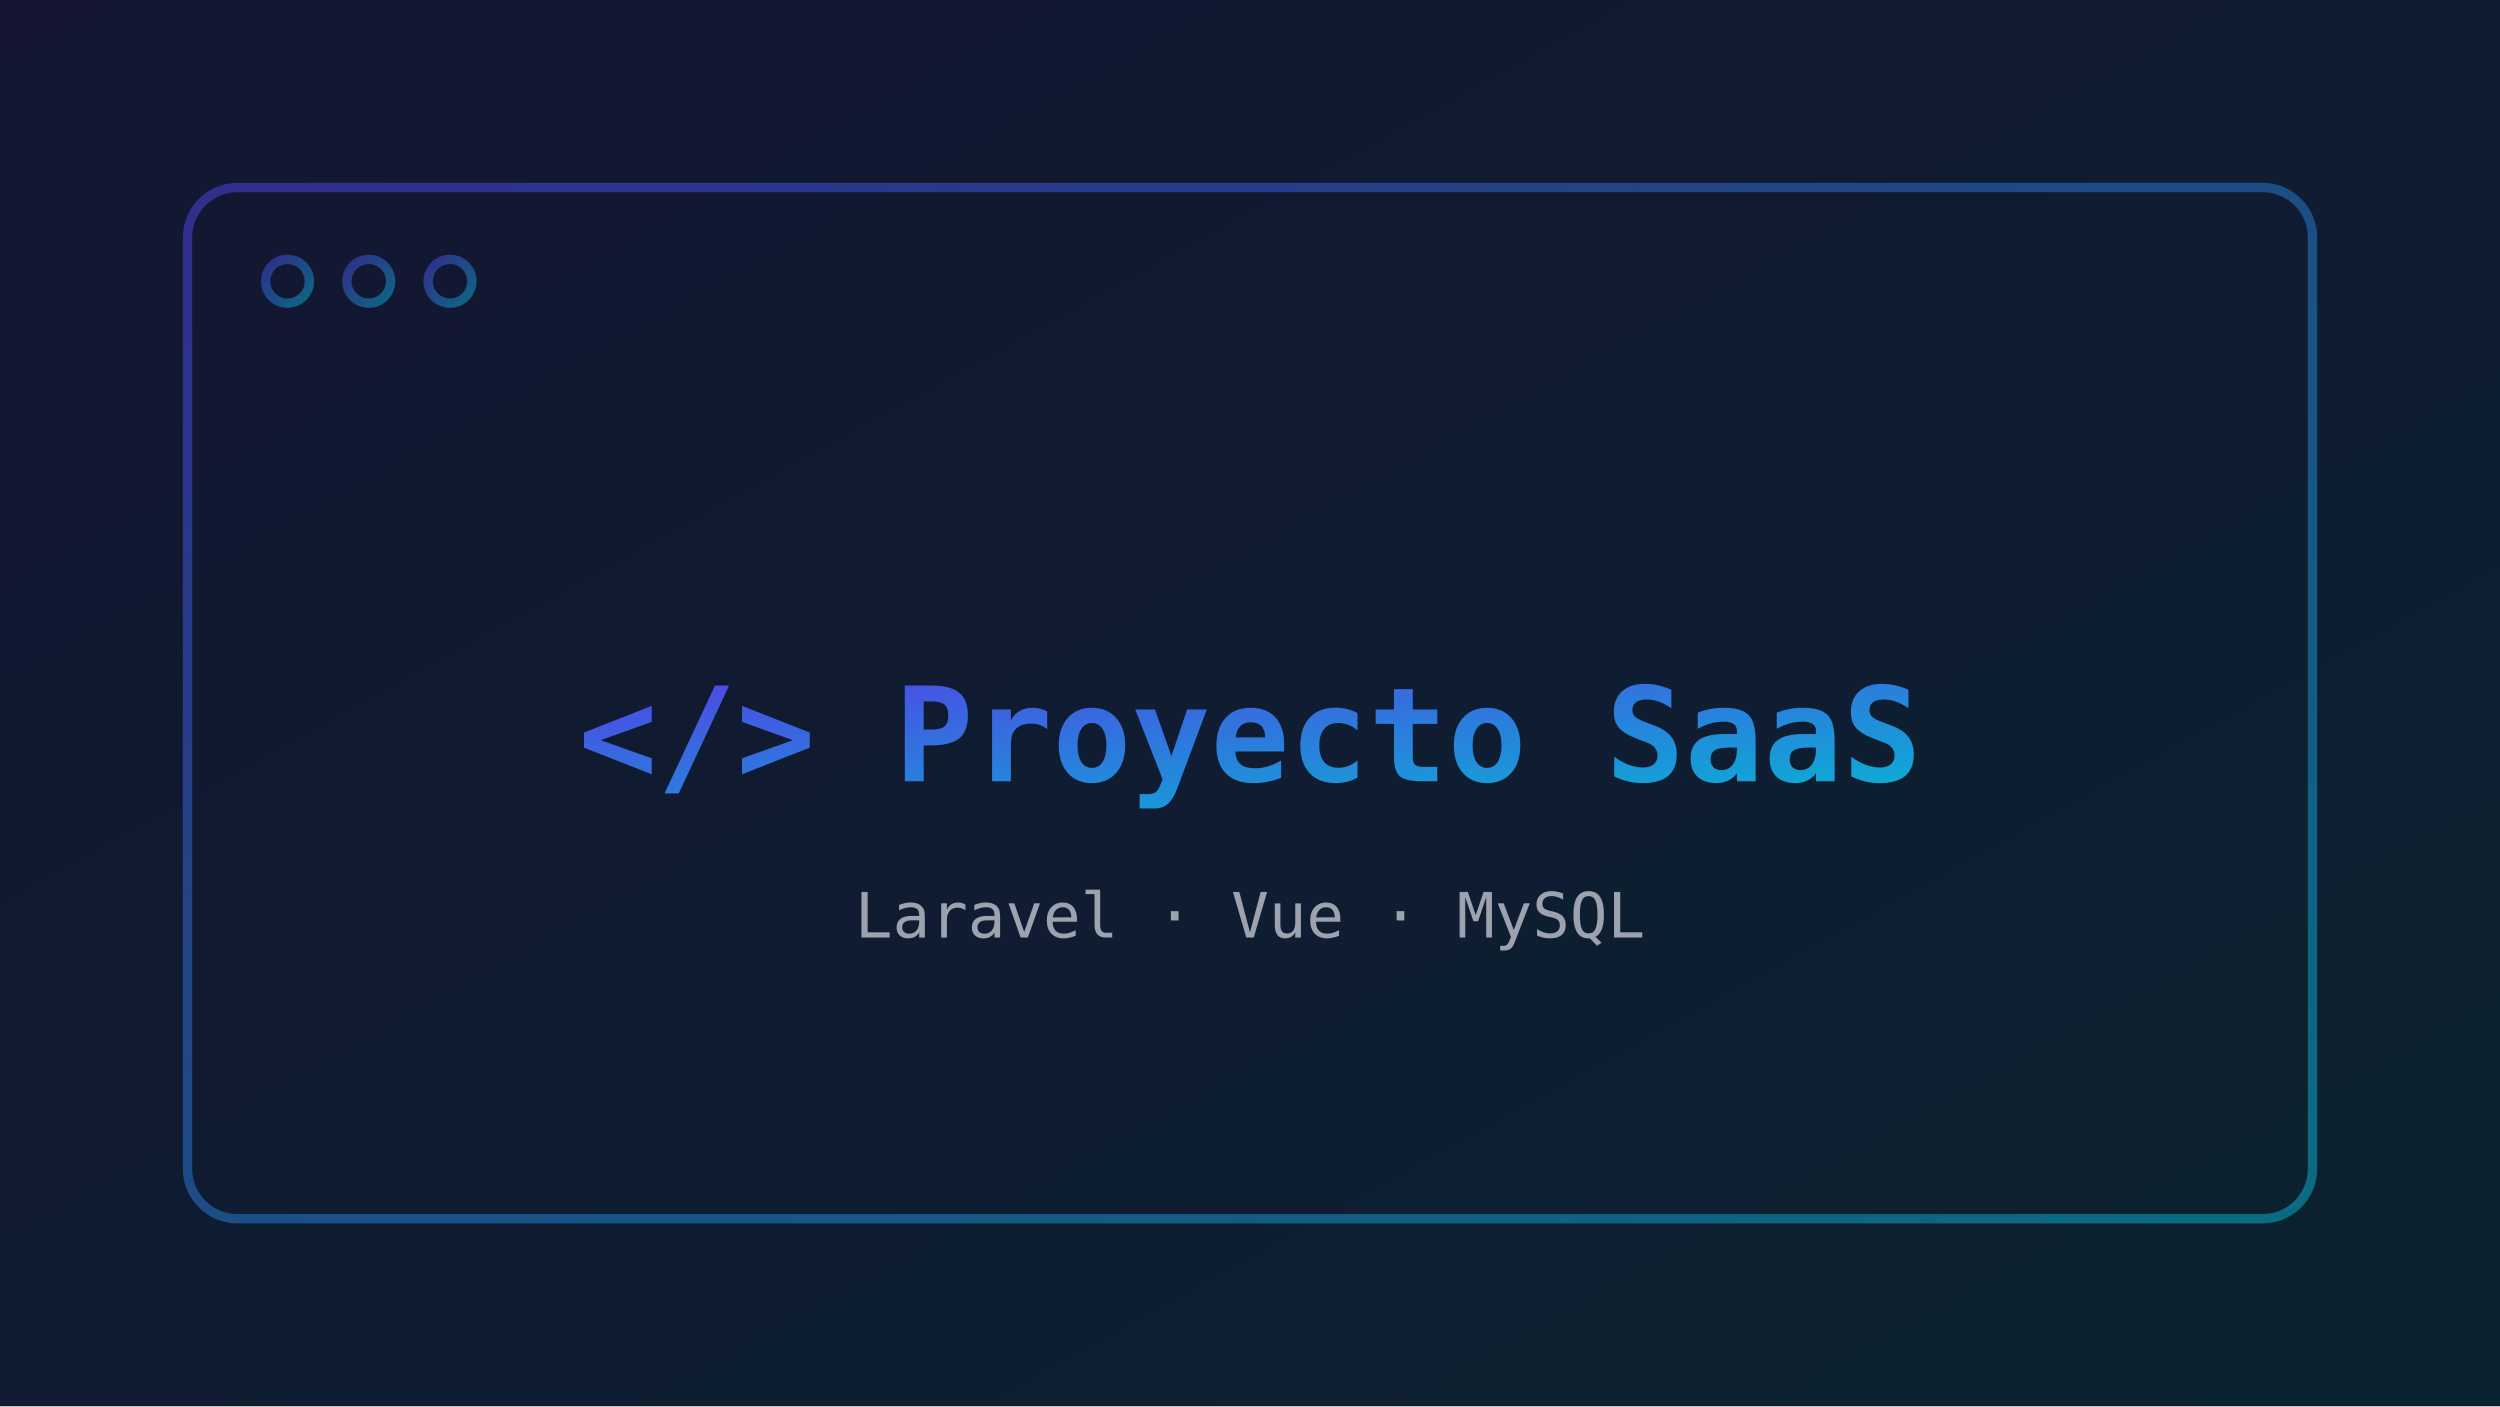
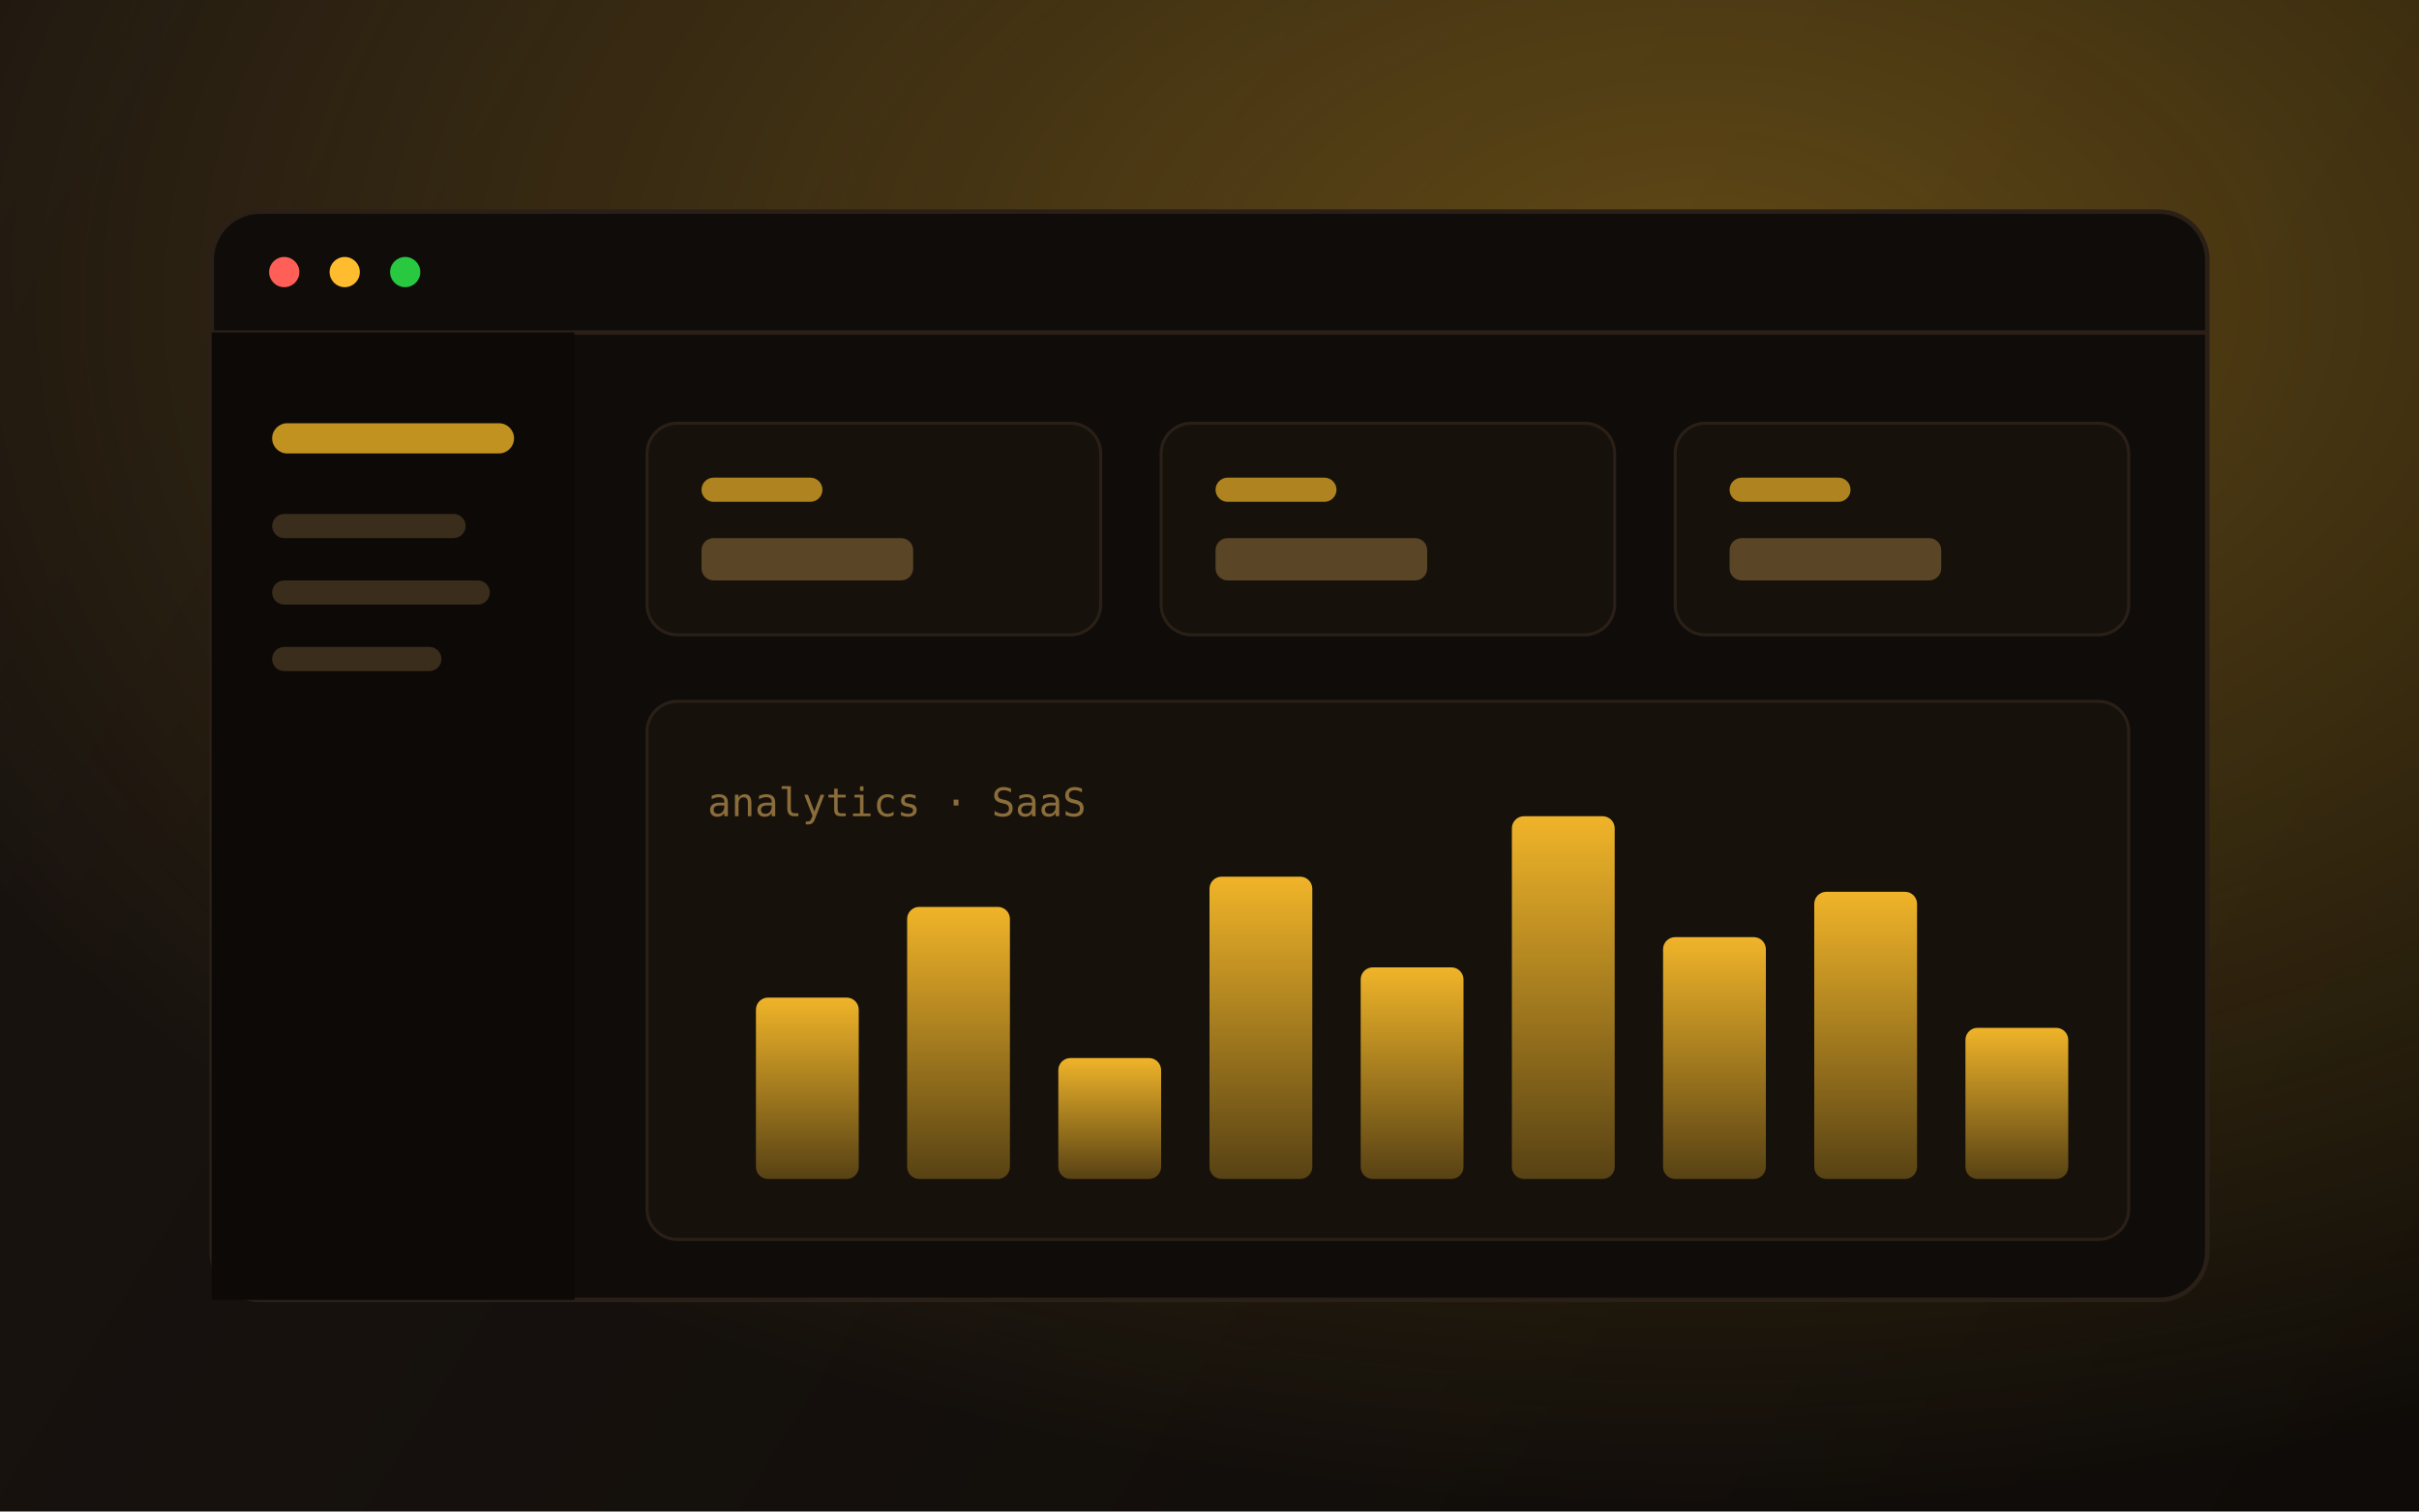
- <svg xmlns="http://www.w3.org/2000/svg" width="800" height="450" viewBox="0 0 800 450" fill="none">
+ <svg xmlns="http://www.w3.org/2000/svg" width="800" height="500" viewBox="0 0 800 500" fill="none">
  <defs>
-     <linearGradient id="g1" x1="0" y1="0" x2="1" y2="1">
-       <stop offset="0" stop-color="#4f46e5" />
-       <stop offset="1" stop-color="#06b6d4" />
+     <linearGradient id="bg1" x1="0" y1="0" x2="800" y2="500" gradientUnits="userSpaceOnUse">
+       <stop offset="0" stop-color="#1a1410" />
+       <stop offset="1" stop-color="#0e0b08" />
+     </linearGradient>
+     <radialGradient id="glow1" cx="0.7" cy="0.2" r="0.8">
+       <stop offset="0" stop-color="#f0b429" stop-opacity="0.35" />
+       <stop offset="1" stop-color="#f0b429" stop-opacity="0" />
+     </radialGradient>
+     <linearGradient id="bar1" x1="0" y1="1" x2="0" y2="0">
+       <stop offset="0" stop-color="#f0b429" stop-opacity="0.3" />
+       <stop offset="1" stop-color="#f0b429" />
    </linearGradient>
  </defs>
-   <rect width="800" height="450" fill="#0b0f1a" />
-   <rect width="800" height="450" fill="url(#g1)" opacity="0.12" />
-   <g fill="none" stroke="url(#g1)" stroke-width="3" opacity="0.5">
-     <rect x="60" y="60" width="680" height="330" rx="16" />
-     <line x1="60" y1="120" x2="740" y2="120" />
-     <circle cx="92" cy="90" r="7" />
-     <circle cx="118" cy="90" r="7" />
-     <circle cx="144" cy="90" r="7" />
-   </g>
-   <text x="400" y="250" font-family="ui-monospace, monospace" font-size="42" font-weight="700" fill="url(#g1)" text-anchor="middle">&lt;/&gt; Proyecto SaaS</text>
-   <text x="400" y="300" font-family="ui-monospace, monospace" font-size="20" fill="#9ca3af" text-anchor="middle">Laravel · Vue · MySQL</text>
+   <rect width="800" height="500" fill="url(#bg1)" />
+   <rect width="800" height="500" fill="url(#glow1)" />
+   <rect x="70" y="70" width="660" height="360" rx="16" fill="#100c09" stroke="#2a2017" stroke-width="1.5" />
+   <line x1="70" y1="110" x2="730" y2="110" stroke="#2a2017" stroke-width="1.5" />
+   <circle cx="94" cy="90" r="5" fill="#ff5f57" />
+   <circle cx="114" cy="90" r="5" fill="#febc2e" />
+   <circle cx="134" cy="90" r="5" fill="#28c840" />
+   <rect x="70" y="110" width="120" height="320" fill="#0c0906" />
+   <rect x="90" y="140" width="80" height="10" rx="5" fill="#f0b429" fill-opacity="0.8" />
+   <rect x="90" y="170" width="64" height="8" rx="4" fill="#3a2d1c" />
+   <rect x="90" y="192" width="72" height="8" rx="4" fill="#3a2d1c" />
+   <rect x="90" y="214" width="56" height="8" rx="4" fill="#3a2d1c" />
+   <rect x="214" y="140" width="150" height="70" rx="10" fill="#16110b" stroke="#2a2017" />
+   <rect x="384" y="140" width="150" height="70" rx="10" fill="#16110b" stroke="#2a2017" />
+   <rect x="554" y="140" width="150" height="70" rx="10" fill="#16110b" stroke="#2a2017" />
+   <rect x="232" y="158" width="40" height="8" rx="4" fill="#f0b429" fill-opacity="0.7" />
+   <rect x="232" y="178" width="70" height="14" rx="4" fill="#5a4526" />
+   <rect x="402" y="158" width="40" height="8" rx="4" fill="#f0b429" fill-opacity="0.7" />
+   <rect x="402" y="178" width="70" height="14" rx="4" fill="#5a4526" />
+   <rect x="572" y="158" width="40" height="8" rx="4" fill="#f0b429" fill-opacity="0.7" />
+   <rect x="572" y="178" width="70" height="14" rx="4" fill="#5a4526" />
+   <rect x="214" y="232" width="490" height="178" rx="10" fill="#16110b" stroke="#2a2017" />
+   <rect x="250" y="330" width="34" height="60" rx="4" fill="url(#bar1)" />
+   <rect x="300" y="300" width="34" height="90" rx="4" fill="url(#bar1)" />
+   <rect x="350" y="350" width="34" height="40" rx="4" fill="url(#bar1)" />
+   <rect x="400" y="290" width="34" height="100" rx="4" fill="url(#bar1)" />
+   <rect x="450" y="320" width="34" height="70" rx="4" fill="url(#bar1)" />
+   <rect x="500" y="270" width="34" height="120" rx="4" fill="url(#bar1)" />
+   <rect x="550" y="310" width="34" height="80" rx="4" fill="url(#bar1)" />
+   <rect x="600" y="295" width="34" height="95" rx="4" fill="url(#bar1)" />
+   <rect x="650" y="340" width="34" height="50" rx="4" fill="url(#bar1)" />
+   <text x="234" y="270" font-family="ui-monospace, monospace" font-size="13" fill="#8a6d3b">analytics · SaaS</text>
</svg>
